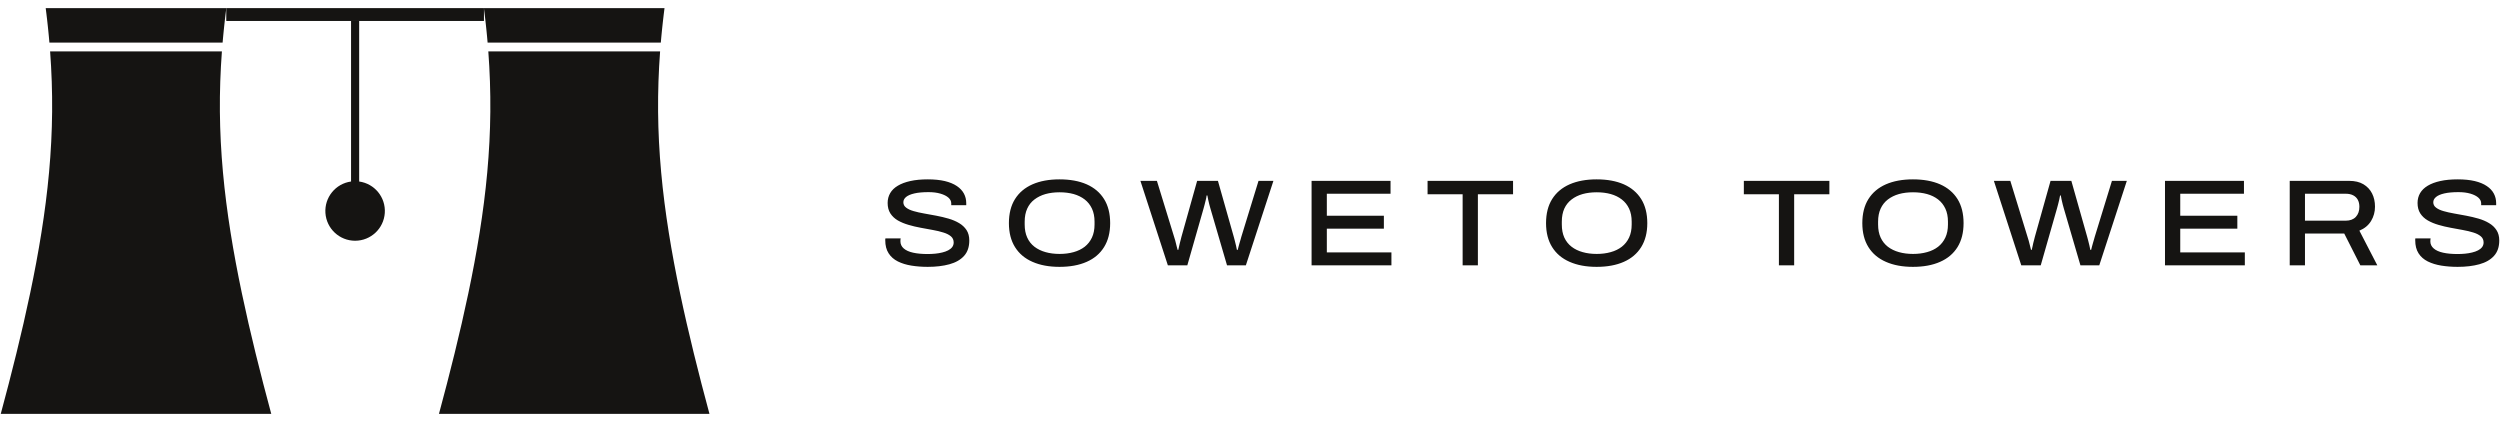
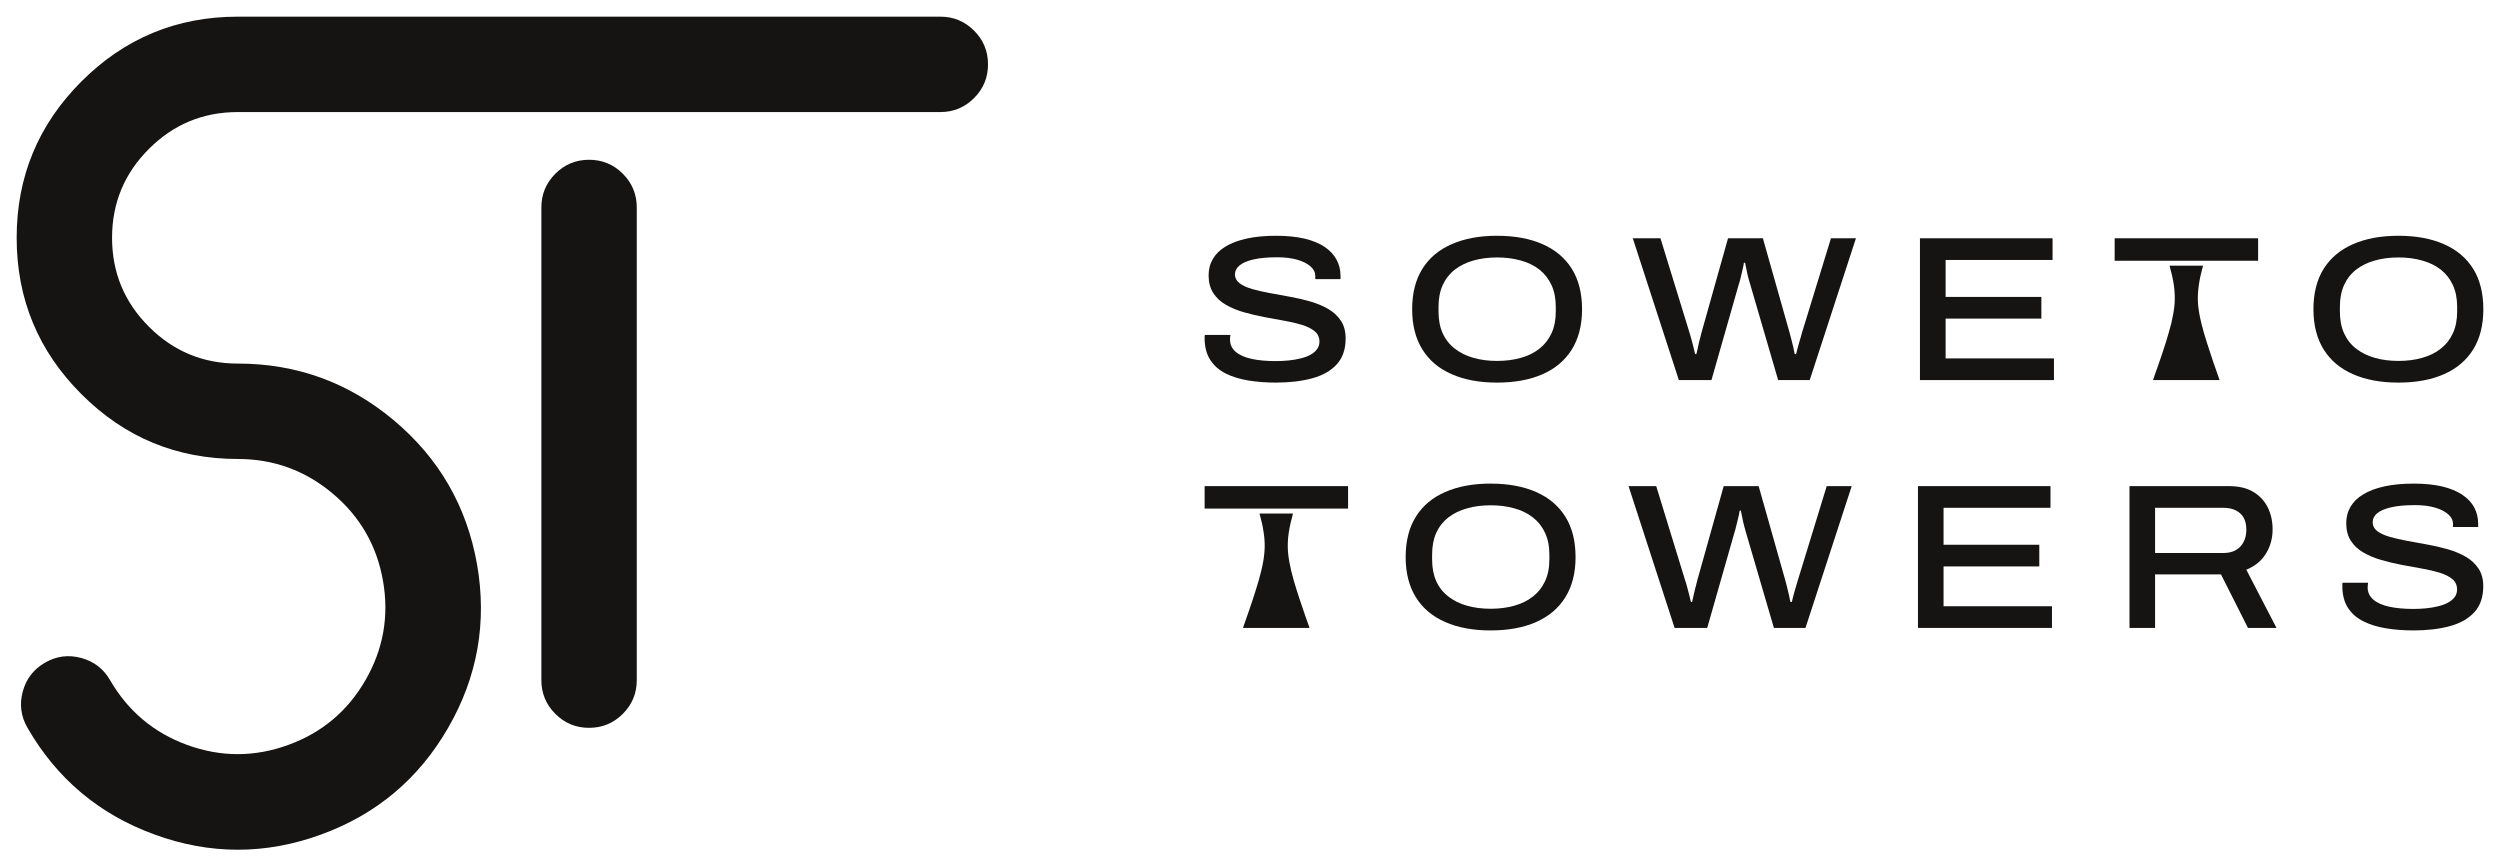
- <svg xmlns="http://www.w3.org/2000/svg" viewBox="0 -2.04 628.093 106.08" width="2512" height="424" role="img" aria-label="Soweto Towers">
-   <g transform="translate(0 0)">
-     <path fill="#151412" d="M0 102 C1.367 96.938 2.683 91.876 3.925 86.813 C5.168 81.751 6.337 76.689 7.399 71.627 C8.462 66.564 9.418 61.502 10.223 56.44 C11.029 51.378 11.684 46.316 12.144 41.253 C12.604 36.191 12.868 31.129 12.913 26.067 C12.958 21.004 12.784 15.942 12.407 10.88 L55.593 10.88 C55.216 15.942 55.042 21.004 55.087 26.067 C55.132 31.129 55.396 36.191 55.856 41.253 C56.316 46.316 56.971 51.378 57.777 56.44 C58.582 61.502 59.538 66.564 60.601 71.627 C61.663 76.689 62.832 81.751 64.075 86.813 C65.317 91.876 66.633 96.938 68 102 Z" />
-     <path fill="#151412" d="M110.16 102 C111.527 96.938 112.843 91.876 114.085 86.813 C115.328 81.751 116.497 76.689 117.559 71.627 C118.622 66.564 119.578 61.502 120.383 56.44 C121.189 51.378 121.844 46.316 122.304 41.253 C122.764 36.191 123.028 31.129 123.073 26.067 C123.118 21.004 122.944 15.942 122.567 10.88 L165.753 10.88 C165.376 15.942 165.202 21.004 165.247 26.067 C165.292 31.129 165.556 36.191 166.016 41.253 C166.476 46.316 167.131 51.378 167.937 56.44 C168.742 61.502 169.698 66.564 170.761 71.627 C171.823 76.689 172.992 81.751 174.235 86.813 C175.477 91.876 176.793 96.938 178.16 102 Z" />
-     <path fill="#151412" d="M12.229 8.67 C12.188 8.188 12.145 7.707 12.1 7.225 C12.055 6.743 12.008 6.262 11.96 5.78 C11.911 5.298 11.861 4.817 11.809 4.335 C11.758 3.853 11.704 3.372 11.649 2.89 C11.594 2.408 11.537 1.927 11.479 1.445 C11.421 0.963 11.361 0.482 11.299 0 L56.701 0 C56.639 0.482 56.579 0.963 56.521 1.445 C56.463 1.927 56.406 2.408 56.351 2.89 C56.296 3.372 56.242 3.853 56.191 4.335 C56.139 4.817 56.089 5.298 56.04 5.78 C55.992 6.262 55.945 6.743 55.9 7.225 C55.855 7.707 55.812 8.188 55.771 8.67 Z" />
-     <path fill="#151412" d="M122.389 8.67 C122.348 8.188 122.305 7.707 122.26 7.225 C122.215 6.743 122.168 6.262 122.12 5.78 C122.071 5.298 122.021 4.817 121.969 4.335 C121.918 3.853 121.864 3.372 121.809 2.89 C121.754 2.408 121.697 1.927 121.639 1.445 C121.581 0.963 121.521 0.482 121.459 0 L166.861 0 C166.799 0.482 166.739 0.963 166.681 1.445 C166.623 1.927 166.566 2.408 166.511 2.89 C166.456 3.372 166.402 3.853 166.351 4.335 C166.299 4.817 166.249 5.298 166.2 5.78 C166.152 6.262 166.105 6.743 166.06 7.225 C166.015 7.707 165.972 8.188 165.931 8.67 Z" />
-     <path fill="#151412" d="M56.691 0 H121.469 V3.23 H56.691 Z" />
-     <path fill="#151412" d="M88.06 3.22 H90.1 V43.59 A7.48 7.48 0 1 1 88.06 43.59 Z" />
-   </g>
-   <g transform="translate(220.535 64.668) scale(1.3)">
-     <path fill="#151412" d="M9.61 0.29Q7.95 0.29 6.46 0.05Q4.97 -0.19 3.83 -0.76Q2.69 -1.33 2.05 -2.33Q1.4 -3.33 1.4 -4.85Q1.4 -4.95 1.4 -5.04Q1.4 -5.14 1.43 -5.21H4.38Q4.35 -5.11 4.34 -4.97Q4.33 -4.83 4.33 -4.66Q4.33 -3.83 4.97 -3.27Q5.61 -2.71 6.79 -2.45Q7.97 -2.19 9.59 -2.19Q10.32 -2.19 11.05 -2.26Q11.78 -2.33 12.42 -2.49Q13.06 -2.64 13.56 -2.9Q14.06 -3.16 14.35 -3.54Q14.63 -3.93 14.63 -4.42Q14.63 -5.16 14.1 -5.61Q13.56 -6.07 12.64 -6.35Q11.73 -6.64 10.6 -6.84Q9.47 -7.04 8.26 -7.27Q7.04 -7.49 5.9 -7.83Q4.76 -8.16 3.84 -8.68Q2.93 -9.21 2.39 -10.04Q1.86 -10.87 1.86 -12.06Q1.86 -13.13 2.36 -13.98Q2.85 -14.82 3.83 -15.4Q4.81 -15.99 6.26 -16.31Q7.71 -16.63 9.63 -16.63Q11.51 -16.63 12.92 -16.3Q14.32 -15.96 15.24 -15.34Q16.15 -14.73 16.61 -13.88Q17.06 -13.04 17.06 -12.01V-11.63H14.16V-11.99Q14.16 -12.61 13.61 -13.1Q13.06 -13.58 12.07 -13.87Q11.09 -14.16 9.78 -14.16Q8.11 -14.16 7.03 -13.91Q5.95 -13.66 5.42 -13.22Q4.9 -12.78 4.9 -12.2Q4.9 -11.56 5.44 -11.16Q5.97 -10.75 6.88 -10.49Q7.78 -10.23 8.92 -10.03Q10.06 -9.83 11.28 -9.6Q12.49 -9.37 13.63 -9.04Q14.77 -8.71 15.68 -8.17Q16.58 -7.64 17.12 -6.82Q17.65 -6 17.65 -4.81Q17.65 -2.95 16.64 -1.83Q15.63 -0.71 13.81 -0.21Q11.99 0.29 9.61 0.29Z M35.09 0.29Q32.07 0.29 29.87 -0.68Q27.67 -1.64 26.49 -3.53Q25.31 -5.42 25.31 -8.16Q25.31 -10.94 26.49 -12.82Q27.67 -14.7 29.87 -15.67Q32.07 -16.63 35.09 -16.63Q38.16 -16.63 40.35 -15.67Q42.54 -14.7 43.71 -12.82Q44.89 -10.94 44.89 -8.16Q44.89 -5.42 43.71 -3.53Q42.54 -1.64 40.35 -0.68Q38.16 0.29 35.09 0.29ZM35.11 -2.21Q36.59 -2.21 37.83 -2.56Q39.06 -2.9 39.97 -3.6Q40.87 -4.31 41.37 -5.38Q41.87 -6.45 41.87 -7.9V-8.45Q41.87 -9.9 41.37 -10.97Q40.87 -12.04 39.97 -12.74Q39.06 -13.44 37.83 -13.79Q36.59 -14.13 35.11 -14.13Q33.62 -14.13 32.39 -13.79Q31.17 -13.44 30.25 -12.74Q29.33 -12.04 28.85 -10.97Q28.36 -9.9 28.36 -8.45V-7.9Q28.36 -6.45 28.85 -5.38Q29.33 -4.31 30.25 -3.6Q31.17 -2.9 32.39 -2.56Q33.62 -2.21 35.11 -2.21Z M56.05 0 50.74 -16.34H53.93L57.26 -5.5Q57.36 -5.23 57.48 -4.78Q57.6 -4.33 57.71 -3.85Q57.83 -3.38 57.93 -3H58.07Q58.14 -3.28 58.21 -3.63Q58.29 -3.97 58.37 -4.33Q58.45 -4.69 58.54 -4.98Q58.62 -5.28 58.67 -5.5L61.71 -16.34H65.73L68.8 -5.5Q68.87 -5.23 68.99 -4.78Q69.11 -4.33 69.22 -3.85Q69.32 -3.38 69.4 -3H69.56Q69.63 -3.28 69.72 -3.63Q69.8 -3.97 69.91 -4.32Q70.01 -4.66 70.1 -4.96Q70.18 -5.26 70.25 -5.5L73.58 -16.34H76.46L71.13 0H67.49L64.28 -10.99Q64.19 -11.3 64.07 -11.75Q63.95 -12.2 63.85 -12.68Q63.76 -13.16 63.69 -13.51H63.54Q63.5 -13.13 63.38 -12.66Q63.26 -12.18 63.15 -11.73Q63.04 -11.28 62.95 -10.99L59.81 0Z M83.84 0V-16.34H99.11V-13.85H86.79V-9.59H97.82V-7.09H86.79V-2.5H99.28V0Z M113.05 0V-13.75H106.27V-16.34H122.8V-13.75H116V0Z M138.96 0.29Q135.94 0.29 133.74 -0.68Q131.54 -1.64 130.36 -3.53Q129.18 -5.42 129.18 -8.16Q129.18 -10.94 130.36 -12.82Q131.54 -14.7 133.74 -15.67Q135.94 -16.63 138.96 -16.63Q142.03 -16.63 144.22 -15.67Q146.4 -14.7 147.58 -12.82Q148.76 -10.94 148.76 -8.16Q148.76 -5.42 147.58 -3.53Q146.4 -1.64 144.22 -0.68Q142.03 0.29 138.96 0.29ZM138.98 -2.21Q140.46 -2.21 141.69 -2.56Q142.93 -2.9 143.83 -3.6Q144.74 -4.31 145.24 -5.38Q145.74 -6.45 145.74 -7.9V-8.45Q145.74 -9.9 145.24 -10.97Q144.74 -12.04 143.83 -12.74Q142.93 -13.44 141.69 -13.79Q140.46 -14.13 138.98 -14.13Q137.48 -14.13 136.26 -13.79Q135.03 -13.44 134.12 -12.74Q133.2 -12.04 132.71 -10.97Q132.23 -9.9 132.23 -8.45V-7.9Q132.23 -6.45 132.71 -5.38Q133.2 -4.31 134.12 -3.6Q135.03 -2.9 136.26 -2.56Q137.48 -2.21 138.98 -2.21Z M174.21 0V-13.75H167.43V-16.34H183.97V-13.75H177.16V0Z M200.12 0.29Q197.1 0.29 194.9 -0.68Q192.7 -1.64 191.52 -3.53Q190.34 -5.42 190.34 -8.16Q190.34 -10.94 191.52 -12.82Q192.7 -14.7 194.9 -15.67Q197.1 -16.63 200.12 -16.63Q203.19 -16.63 205.38 -15.67Q207.57 -14.7 208.75 -12.82Q209.92 -10.94 209.92 -8.16Q209.92 -5.42 208.75 -3.53Q207.57 -1.64 205.38 -0.68Q203.19 0.29 200.12 0.29ZM200.15 -2.21Q201.62 -2.21 202.86 -2.56Q204.1 -2.9 205 -3.6Q205.9 -4.31 206.4 -5.38Q206.9 -6.45 206.9 -7.9V-8.45Q206.9 -9.9 206.4 -10.97Q205.9 -12.04 205 -12.74Q204.1 -13.44 202.86 -13.79Q201.62 -14.13 200.15 -14.13Q198.65 -14.13 197.42 -13.79Q196.2 -13.44 195.28 -12.74Q194.37 -12.04 193.88 -10.97Q193.39 -9.9 193.39 -8.45V-7.9Q193.39 -6.45 193.88 -5.38Q194.37 -4.31 195.28 -3.6Q196.2 -2.9 197.42 -2.56Q198.65 -2.21 200.15 -2.21Z M221.08 0 215.78 -16.34H218.96L222.29 -5.5Q222.39 -5.23 222.51 -4.78Q222.63 -4.33 222.75 -3.85Q222.87 -3.38 222.96 -3H223.1Q223.17 -3.28 223.25 -3.63Q223.32 -3.97 223.4 -4.33Q223.48 -4.69 223.57 -4.98Q223.65 -5.28 223.7 -5.5L226.74 -16.34H230.76L233.83 -5.5Q233.9 -5.23 234.02 -4.78Q234.14 -4.33 234.25 -3.85Q234.36 -3.38 234.43 -3H234.59Q234.67 -3.28 234.75 -3.63Q234.83 -3.97 234.94 -4.32Q235.05 -4.66 235.13 -4.96Q235.21 -5.26 235.28 -5.5L238.61 -16.34H241.49L236.16 0H232.52L229.31 -10.99Q229.22 -11.3 229.1 -11.75Q228.98 -12.2 228.88 -12.68Q228.79 -13.16 228.72 -13.51H228.58Q228.53 -13.13 228.41 -12.66Q228.29 -12.18 228.18 -11.73Q228.08 -11.28 227.98 -10.99L224.84 0Z M248.87 0V-16.34H264.14V-13.85H251.82V-9.59H262.86V-7.09H251.82V-2.5H264.31V0Z M272.99 0V-16.34H284.46Q286.15 -16.34 287.25 -15.68Q288.36 -15.01 288.92 -13.89Q289.48 -12.78 289.48 -11.35Q289.48 -9.83 288.72 -8.58Q287.96 -7.33 286.46 -6.71L289.93 0H286.65L283.53 -6.16H275.94V0ZM275.94 -8.64H283.82Q285.08 -8.64 285.77 -9.37Q286.46 -10.11 286.46 -11.32Q286.46 -12.11 286.16 -12.67Q285.86 -13.23 285.27 -13.54Q284.67 -13.85 283.82 -13.85H275.94Z M305.46 0.29Q303.8 0.29 302.31 0.05Q300.83 -0.19 299.68 -0.76Q298.54 -1.33 297.9 -2.33Q297.26 -3.33 297.26 -4.85Q297.26 -4.95 297.26 -5.04Q297.26 -5.14 297.28 -5.21H300.23Q300.21 -5.11 300.2 -4.97Q300.18 -4.83 300.18 -4.66Q300.18 -3.83 300.83 -3.27Q301.47 -2.71 302.65 -2.45Q303.82 -2.19 305.44 -2.19Q306.18 -2.19 306.9 -2.26Q307.63 -2.33 308.27 -2.49Q308.91 -2.64 309.41 -2.9Q309.91 -3.16 310.2 -3.54Q310.48 -3.93 310.48 -4.42Q310.48 -5.16 309.95 -5.61Q309.41 -6.07 308.5 -6.35Q307.58 -6.64 306.45 -6.84Q305.32 -7.04 304.11 -7.27Q302.9 -7.49 301.75 -7.83Q300.61 -8.16 299.7 -8.68Q298.78 -9.21 298.24 -10.04Q297.71 -10.87 297.71 -12.06Q297.71 -13.13 298.21 -13.98Q298.71 -14.82 299.68 -15.4Q300.66 -15.99 302.11 -16.31Q303.56 -16.63 305.49 -16.63Q307.37 -16.63 308.77 -16.3Q310.18 -15.96 311.09 -15.34Q312.01 -14.73 312.46 -13.88Q312.91 -13.04 312.91 -12.01V-11.63H310.01V-11.99Q310.01 -12.61 309.46 -13.1Q308.91 -13.58 307.93 -13.87Q306.94 -14.16 305.63 -14.16Q303.97 -14.16 302.88 -13.91Q301.8 -13.66 301.28 -13.22Q300.75 -12.78 300.75 -12.2Q300.75 -11.56 301.29 -11.16Q301.82 -10.75 302.73 -10.49Q303.63 -10.23 304.77 -10.03Q305.92 -9.83 307.13 -9.6Q308.34 -9.37 309.49 -9.04Q310.63 -8.71 311.53 -8.17Q312.44 -7.64 312.97 -6.82Q313.51 -6 313.51 -4.81Q313.51 -2.95 312.49 -1.83Q311.48 -0.71 309.66 -0.21Q307.84 0.29 305.46 0.29Z" />
-   </g>
+ <svg xmlns="http://www.w3.org/2000/svg" viewBox="-1.921 -1.921 288.256 99.897" role="img" aria-label="Soweto Towers">
+   <path fill="#151412" transform="translate(25.5 45.5)" d="M81 -34.5H0Q-6.01 -34.5 -10.25 -30.25Q-14.5 -26.01 -14.5 -20Q-14.5 -13.99 -10.25 -9.75Q-6.01 -5.5 0 -5.5Q10.19 -5.5 18 1.05Q25.8 7.6 27.58 17.63Q29.34 27.68 24.25 36.5Q19.16 45.33 9.58 48.81Q0 52.3 -9.58 48.81Q-19.16 45.33 -24.25 36.5Q-25.39 34.53 -24.8 32.33Q-24.21 30.13 -22.24 28.99Q-20.27 27.85 -18.07 28.44Q-15.87 29.03 -14.73 31Q-11.63 36.36 -5.82 38.48Q0 40.59 5.82 38.47Q11.63 36.36 14.72 31Q17.81 25.64 16.74 19.55Q15.67 13.45 10.93 9.48Q6.19 5.5 0 5.5Q-10.57 5.5 -18.03 -1.97Q-25.5 -9.43 -25.5 -20Q-25.5 -30.57 -18.03 -38.03Q-10.57 -45.5 0 -45.5H81Q83.28 -45.5 84.89 -43.89Q86.5 -42.28 86.5 -40Q86.5 -37.72 84.89 -36.11Q83.28 -34.5 81 -34.5Z" />
+   <path fill="#151412" transform="translate(25.5 45.5)" d="M46 -23.5V31Q46 33.28 44.39 34.89Q42.78 36.5 40.5 36.5Q38.22 36.5 36.61 34.89Q35 33.28 35 31V-23.5Q35 -25.78 36.61 -27.39Q38.22 -29 40.5 -29Q42.78 -29 44.39 -27.39Q46 -25.78 46 -23.5Z" />
+   <path fill="#151412" transform="translate(136.974 25.575) translate(-1.4 16.329)" d="M9.62 0.29Q7.95 0.29 6.46 0.05Q4.97 -0.19 3.83 -0.76Q2.69 -1.33 2.05 -2.33Q1.4 -3.33 1.4 -4.86V-5.05Q1.4 -5.14 1.43 -5.21H4.38Q4.36 -5.12 4.34 -4.97Q4.33 -4.83 4.33 -4.67Q4.33 -3.83 4.97 -3.27Q5.62 -2.71 6.8 -2.45Q7.97 -2.19 9.59 -2.19Q10.33 -2.19 11.06 -2.26Q11.78 -2.33 12.43 -2.49Q13.07 -2.64 13.57 -2.9Q14.07 -3.17 14.35 -3.55Q14.64 -3.93 14.64 -4.43Q14.64 -5.17 14.1 -5.62Q13.57 -6.07 12.65 -6.36Q11.74 -6.64 10.6 -6.84Q9.47 -7.05 8.26 -7.27Q7.05 -7.5 5.9 -7.83Q4.76 -8.16 3.84 -8.69Q2.93 -9.21 2.39 -10.05Q1.86 -10.88 1.86 -12.07Q1.86 -13.14 2.36 -13.98Q2.86 -14.83 3.83 -15.41Q4.81 -16 6.26 -16.32Q7.71 -16.64 9.64 -16.64Q11.52 -16.64 12.93 -16.31Q14.33 -15.97 15.25 -15.35Q16.16 -14.73 16.61 -13.89Q17.07 -13.04 17.07 -12.02V-11.64H14.16V-12Q14.16 -12.62 13.62 -13.1Q13.07 -13.59 12.08 -13.88Q11.09 -14.16 9.78 -14.16Q8.12 -14.16 7.03 -13.91Q5.95 -13.66 5.43 -13.22Q4.9 -12.78 4.9 -12.21Q4.9 -11.57 5.44 -11.16Q5.97 -10.76 6.88 -10.5Q7.78 -10.24 8.93 -10.03Q10.07 -9.83 11.28 -9.6Q12.5 -9.38 13.64 -9.05Q14.78 -8.71 15.69 -8.18Q16.59 -7.64 17.13 -6.82Q17.66 -6 17.66 -4.81Q17.66 -2.95 16.65 -1.83Q15.64 -0.71 13.82 -0.21Q12 0.29 9.62 0.29Z" />
+   <path fill="#151412" transform="translate(136.974 25.575) translate(-1.4 16.329)" d="M35.11 0.29Q32.09 0.29 29.89 -0.68Q27.68 -1.64 26.51 -3.53Q25.33 -5.43 25.33 -8.16Q25.33 -10.95 26.51 -12.83Q27.68 -14.71 29.89 -15.67Q32.09 -16.64 35.11 -16.64Q38.18 -16.64 40.37 -15.67Q42.56 -14.71 43.74 -12.83Q44.92 -10.95 44.92 -8.16Q44.92 -5.43 43.74 -3.53Q42.56 -1.64 40.37 -0.68Q38.18 0.29 35.11 0.29ZM35.13 -2.21Q36.61 -2.21 37.85 -2.56Q39.09 -2.9 39.99 -3.61Q40.89 -4.31 41.39 -5.38Q41.89 -6.45 41.89 -7.9V-8.45Q41.89 -9.9 41.39 -10.97Q40.89 -12.04 39.99 -12.75Q39.09 -13.45 37.85 -13.79Q36.61 -14.14 35.13 -14.14Q33.63 -14.14 32.41 -13.79Q31.18 -13.45 30.27 -12.75Q29.35 -12.04 28.86 -10.97Q28.37 -9.9 28.37 -8.45V-7.9Q28.37 -6.45 28.86 -5.38Q29.35 -4.31 30.27 -3.61Q31.18 -2.9 32.41 -2.56Q33.63 -2.21 35.13 -2.21Z" />
+   <path fill="#151412" transform="translate(136.974 25.575) translate(-1.4 16.329)" d="M56.08 0 50.77 -16.35H53.96L57.3 -5.5Q57.39 -5.24 57.51 -4.78Q57.63 -4.33 57.75 -3.86Q57.87 -3.38 57.96 -3H58.1Q58.18 -3.28 58.25 -3.63Q58.32 -3.98 58.4 -4.33Q58.49 -4.69 58.57 -4.99Q58.65 -5.28 58.7 -5.5L61.75 -16.35H65.77L68.84 -5.5Q68.91 -5.24 69.03 -4.78Q69.15 -4.33 69.26 -3.86Q69.36 -3.38 69.44 -3H69.6Q69.67 -3.28 69.76 -3.63Q69.84 -3.98 69.95 -4.32Q70.05 -4.67 70.14 -4.96Q70.22 -5.26 70.29 -5.5L73.62 -16.35H76.5L71.17 0H67.53L64.32 -11Q64.22 -11.31 64.1 -11.76Q63.98 -12.21 63.89 -12.69Q63.79 -13.16 63.72 -13.52H63.58Q63.53 -13.14 63.41 -12.66Q63.29 -12.19 63.19 -11.74Q63.08 -11.28 62.98 -11L59.84 0Z" />
+   <path fill="#151412" transform="translate(136.974 25.575) translate(-1.4 16.329)" d="M83.88 0V-16.35H99.17V-13.85H86.84V-9.59H97.88V-7.09H86.84V-2.5H99.33V0Z" />
+   <path fill="#151412" transform="translate(136.974 25.575) translate(-1.4 16.329)" d="M106.33 -16.35H122.87V-13.76H106.33Z" />
+   <path fill="#151412" transform="translate(136.974 25.575) translate(-1.4 16.329)" d="M110.75 0C111.01 -0.73 111.27 -1.47 111.52 -2.2C111.77 -2.93 112.02 -3.66 112.25 -4.4C112.47 -5.13 112.69 -5.86 112.87 -6.59C113.04 -7.33 113.18 -8.06 113.24 -8.79C113.29 -9.52 113.26 -10.26 113.15 -10.99C113.04 -11.72 112.86 -12.45 112.66 -13.19H116.52C116.32 -12.45 116.14 -11.72 116.04 -10.99C115.93 -10.26 115.89 -9.52 115.94 -8.79C116 -8.06 116.14 -7.33 116.32 -6.59C116.49 -5.86 116.71 -5.13 116.94 -4.4C117.17 -3.66 117.41 -2.93 117.66 -2.2C117.91 -1.47 118.17 -0.73 118.43 0Z" />
+   <path fill="#151412" transform="translate(136.974 25.575) translate(-1.4 16.329)" d="M139.04 0.29Q136.01 0.29 133.81 -0.68Q131.61 -1.64 130.43 -3.53Q129.25 -5.43 129.25 -8.16Q129.25 -10.95 130.43 -12.83Q131.61 -14.71 133.81 -15.67Q136.01 -16.64 139.04 -16.64Q142.11 -16.64 144.3 -15.67Q146.49 -14.71 147.67 -12.83Q148.84 -10.95 148.84 -8.16Q148.84 -5.43 147.67 -3.53Q146.49 -1.64 144.3 -0.68Q142.11 0.29 139.04 0.29ZM139.06 -2.21Q140.54 -2.21 141.77 -2.56Q143.01 -2.9 143.92 -3.61Q144.82 -4.31 145.32 -5.38Q145.82 -6.45 145.82 -7.9V-8.45Q145.82 -9.9 145.32 -10.97Q144.82 -12.04 143.92 -12.75Q143.01 -13.45 141.77 -13.79Q140.54 -14.14 139.06 -14.14Q137.56 -14.14 136.34 -13.79Q135.11 -13.45 134.19 -12.75Q133.28 -12.04 132.79 -10.97Q132.3 -9.9 132.3 -8.45V-7.9Q132.3 -6.45 132.79 -5.38Q133.28 -4.31 134.19 -3.61Q135.11 -2.9 136.34 -2.56Q137.56 -2.21 139.06 -2.21Z" />
+   <path fill="#151412" transform="translate(136.974 54.151) translate(-0.619 16.329)" d="M0.62 -16.35H17.16V-13.76H0.62Z" />
+   <path fill="#151412" transform="translate(136.974 54.151) translate(-0.619 16.329)" d="M5.04 0C5.3 -0.73 5.56 -1.47 5.81 -2.2C6.06 -2.93 6.3 -3.66 6.53 -4.4C6.76 -5.13 6.98 -5.86 7.15 -6.59C7.33 -7.33 7.47 -8.06 7.52 -8.79C7.58 -9.52 7.54 -10.26 7.43 -10.99C7.33 -11.72 7.15 -12.45 6.95 -13.19H10.81C10.61 -12.45 10.43 -11.72 10.32 -10.99C10.21 -10.26 10.18 -9.52 10.23 -8.79C10.29 -8.06 10.43 -7.33 10.6 -6.59C10.78 -5.86 10.99 -5.13 11.22 -4.4C11.45 -3.66 11.7 -2.93 11.95 -2.2C12.2 -1.47 12.45 -0.73 12.72 0Z" />
+   <path fill="#151412" transform="translate(136.974 54.151) translate(-0.619 16.329)" d="M33.58 0.29Q30.56 0.29 28.36 -0.68Q26.15 -1.64 24.98 -3.53Q23.8 -5.43 23.8 -8.16Q23.8 -10.95 24.98 -12.83Q26.15 -14.71 28.36 -15.67Q30.56 -16.64 33.58 -16.64Q36.65 -16.64 38.84 -15.67Q41.03 -14.71 42.21 -12.83Q43.39 -10.95 43.39 -8.16Q43.39 -5.43 42.21 -3.53Q41.03 -1.64 38.84 -0.68Q36.65 0.29 33.58 0.29ZM33.61 -2.21Q35.08 -2.21 36.32 -2.56Q37.56 -2.9 38.46 -3.61Q39.37 -4.31 39.87 -5.38Q40.37 -6.45 40.37 -7.9V-8.45Q40.37 -9.9 39.87 -10.97Q39.37 -12.04 38.46 -12.75Q37.56 -13.45 36.32 -13.79Q35.08 -14.14 33.61 -14.14Q32.11 -14.14 30.88 -13.79Q29.65 -13.45 28.74 -12.75Q27.82 -12.04 27.33 -10.97Q26.85 -9.9 26.85 -8.45V-7.9Q26.85 -6.45 27.33 -5.38Q27.82 -4.31 28.74 -3.61Q29.65 -2.9 30.88 -2.56Q32.11 -2.21 33.61 -2.21Z" />
+   <path fill="#151412" transform="translate(136.974 54.151) translate(-0.619 16.329)" d="M54.81 0 49.5 -16.35H52.69L56.02 -5.5Q56.12 -5.24 56.24 -4.78Q56.36 -4.33 56.48 -3.86Q56.59 -3.38 56.69 -3H56.83Q56.9 -3.28 56.97 -3.63L57.13 -4.33Q57.21 -4.69 57.3 -4.99Q57.38 -5.28 57.43 -5.5L60.47 -16.35H64.5L67.57 -5.5Q67.64 -5.24 67.76 -4.78Q67.88 -4.33 67.98 -3.86Q68.09 -3.38 68.16 -3H68.33Q68.4 -3.28 68.48 -3.63Q68.57 -3.98 68.67 -4.32Q68.78 -4.67 68.86 -4.96Q68.95 -5.26 69.02 -5.5L72.35 -16.35H75.23L69.9 0H66.26L63.04 -11Q62.95 -11.31 62.83 -11.76Q62.71 -12.21 62.62 -12.69Q62.52 -13.16 62.45 -13.52H62.31Q62.26 -13.14 62.14 -12.66Q62.02 -12.19 61.91 -11.74Q61.81 -11.28 61.71 -11L58.57 0Z" />
+   <path fill="#151412" transform="translate(136.974 54.151) translate(-0.619 16.329)" d="M82.87 0V-16.35H98.15V-13.85H85.82V-9.59H96.86V-7.09H85.82V-2.5H98.32V0Z" />
+   <path fill="#151412" transform="translate(136.974 54.151) translate(-0.619 16.329)" d="M107.26 0V-16.35H118.73Q120.42 -16.35 121.53 -15.69Q122.64 -15.02 123.2 -13.9Q123.76 -12.78 123.76 -11.35Q123.76 -9.83 123 -8.58Q122.23 -7.33 120.73 -6.71L124.21 0H120.92L117.81 -6.17H110.21V0ZM110.21 -8.64H118.09Q119.35 -8.64 120.04 -9.38Q120.73 -10.12 120.73 -11.33Q120.73 -12.12 120.44 -12.68Q120.14 -13.23 119.54 -13.54Q118.95 -13.85 118.09 -13.85H110.21Z" />
+   <path fill="#151412" transform="translate(136.974 54.151) translate(-0.619 16.329)" d="M140.01 0.29Q138.34 0.29 136.86 0.05Q135.37 -0.19 134.23 -0.76Q133.08 -1.33 132.44 -2.33Q131.8 -3.33 131.8 -4.86V-5.05Q131.8 -5.14 131.82 -5.21H134.77Q134.75 -5.12 134.74 -4.97Q134.72 -4.83 134.72 -4.67Q134.72 -3.83 135.37 -3.27Q136.01 -2.71 137.19 -2.45Q138.37 -2.19 139.99 -2.19Q140.72 -2.19 141.45 -2.26Q142.18 -2.33 142.82 -2.49Q143.46 -2.64 143.96 -2.9Q144.46 -3.17 144.75 -3.55Q145.03 -3.93 145.03 -4.43Q145.03 -5.17 144.5 -5.62Q143.96 -6.07 143.04 -6.36Q142.13 -6.64 141 -6.84Q139.87 -7.05 138.65 -7.27Q137.44 -7.5 136.3 -7.83Q135.15 -8.16 134.24 -8.69Q133.32 -9.21 132.78 -10.05Q132.25 -10.88 132.25 -12.07Q132.25 -13.14 132.75 -13.98Q133.25 -14.83 134.23 -15.41Q135.2 -16 136.65 -16.32Q138.11 -16.64 140.03 -16.64Q141.91 -16.64 143.32 -16.31Q144.72 -15.97 145.64 -15.35Q146.56 -14.73 147.01 -13.89Q147.46 -13.04 147.46 -12.02V-11.64H144.56V-12Q144.56 -12.62 144.01 -13.1Q143.46 -13.59 142.47 -13.88Q141.49 -14.16 140.18 -14.16Q138.51 -14.16 137.43 -13.91Q136.34 -13.66 135.82 -13.22Q135.3 -12.78 135.3 -12.21Q135.3 -11.57 135.83 -11.16Q136.37 -10.76 137.27 -10.5Q138.18 -10.24 139.32 -10.03Q140.46 -9.83 141.68 -9.6Q142.89 -9.38 144.03 -9.05Q145.17 -8.71 146.08 -8.18Q146.98 -7.64 147.52 -6.82Q148.05 -6 148.05 -4.81Q148.05 -2.95 147.04 -1.83Q146.03 -0.71 144.21 -0.21Q142.39 0.29 140.01 0.29Z" />
</svg>
